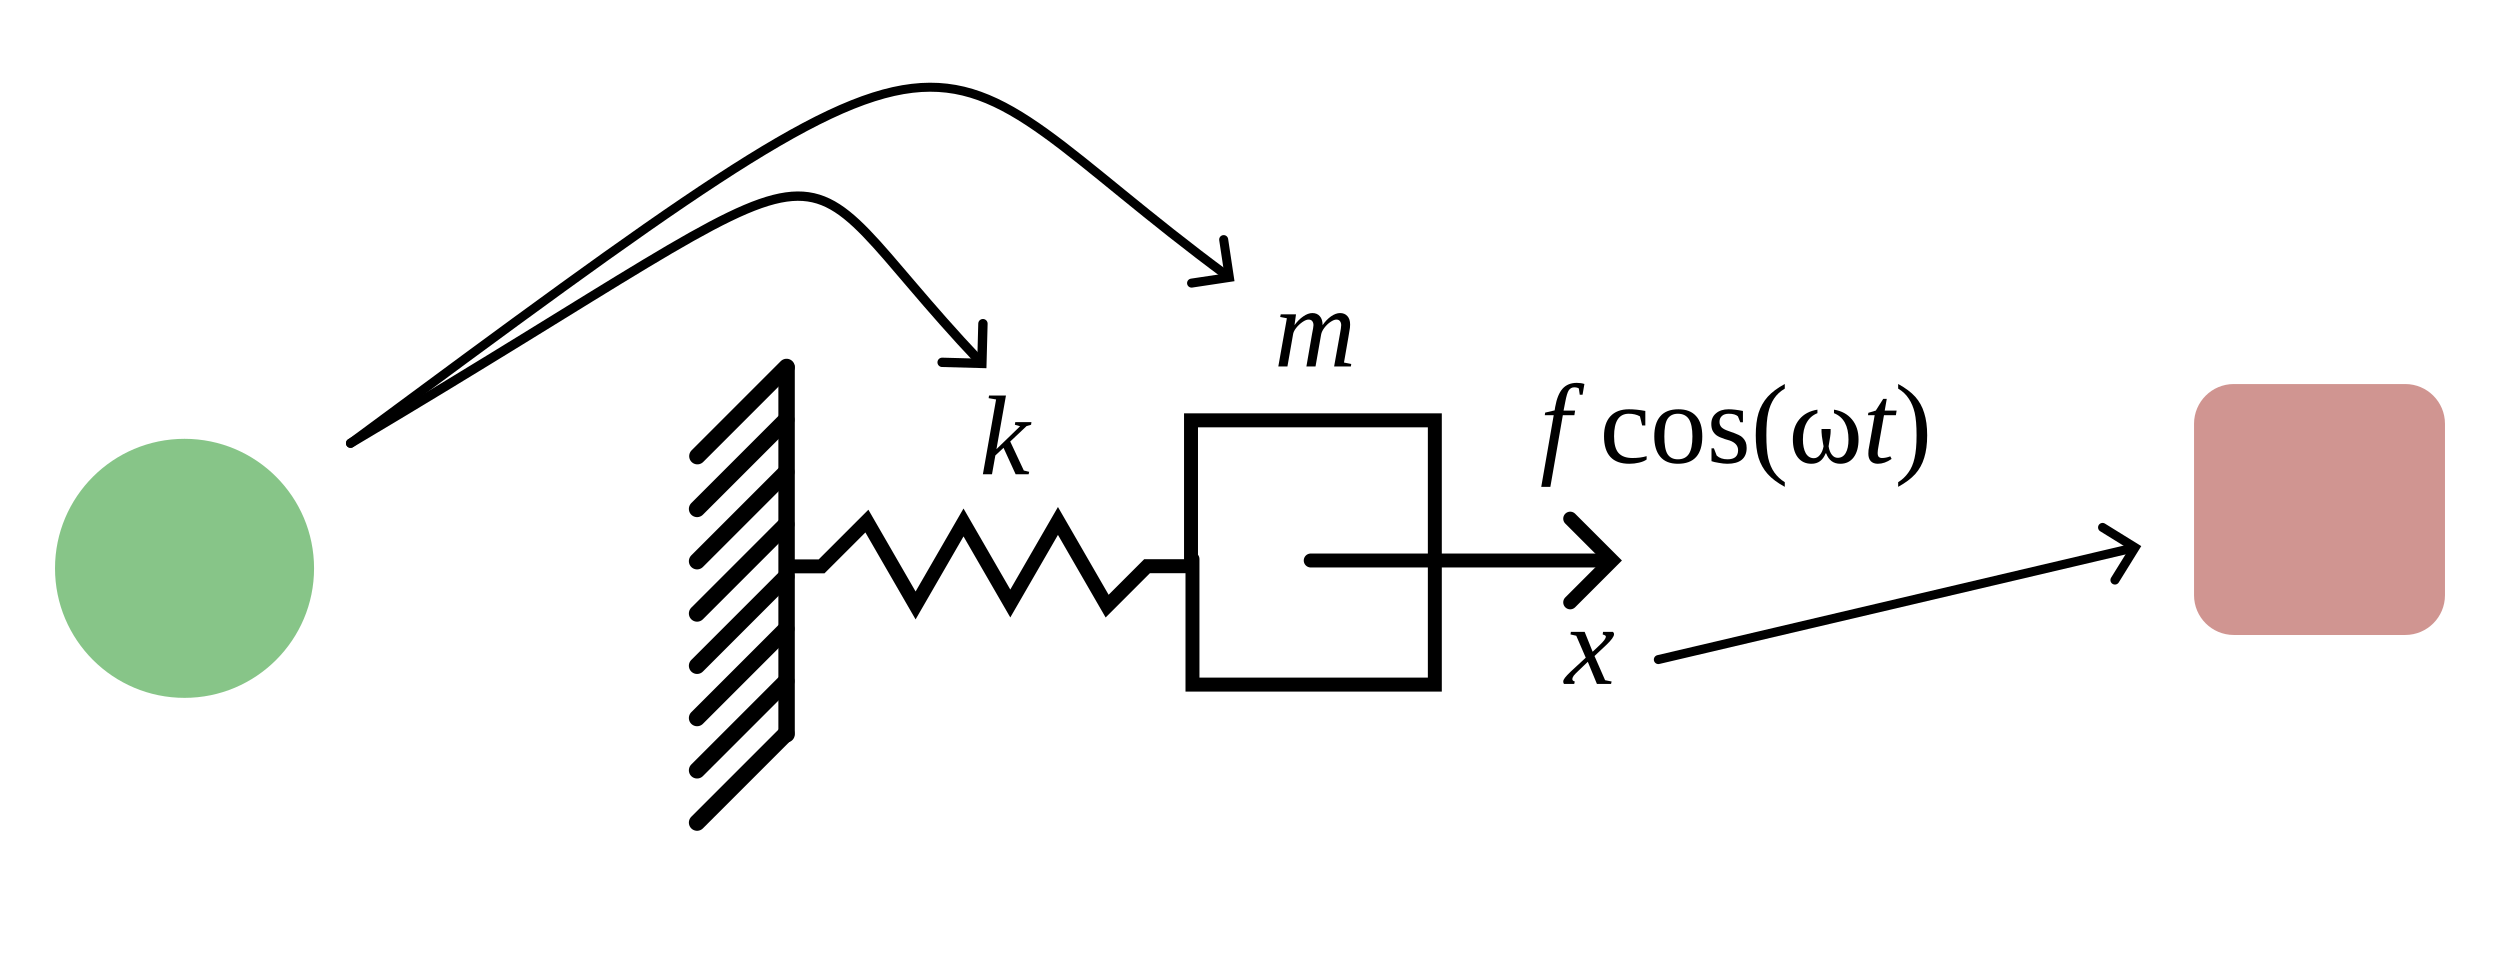
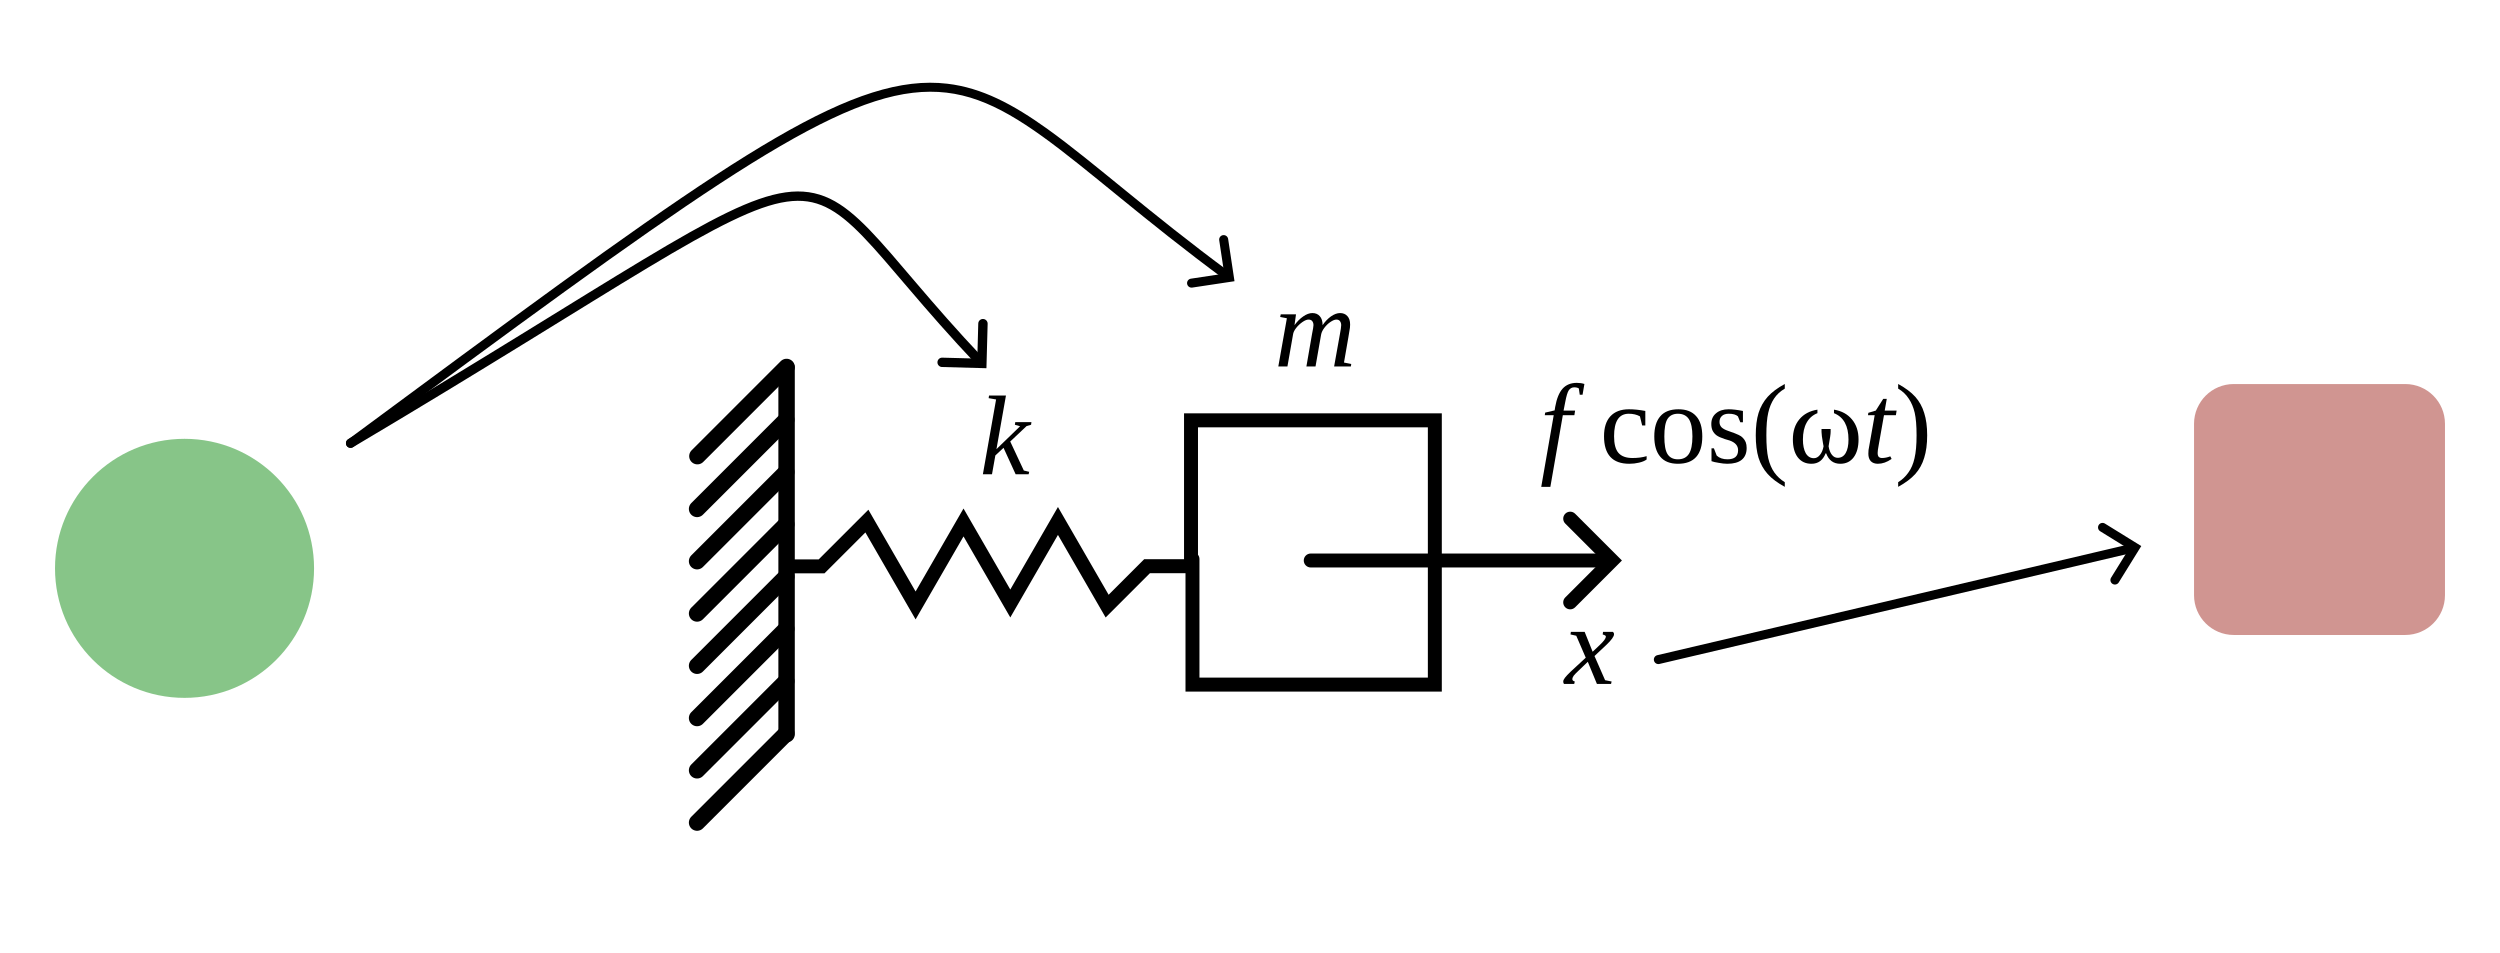
<svg xmlns="http://www.w3.org/2000/svg" xmlns:xlink="http://www.w3.org/1999/xlink" width="210mm" height="80mm" viewBox="0 0 210 80" version="1.1" id="svg1" xml:space="preserve">
-   <defs id="defs1">
-     <marker style="overflow:visible" id="marker9" refX="0" refY="0" orient="auto-start-reverse" markerWidth="1" markerHeight="1" viewBox="0 0 1 1" preserveAspectRatio="xMidYMid">
-       <path style="fill:none;stroke:context-stroke;stroke-width:1;stroke-linecap:round" d="M 3,-3 0,0 3,3" transform="rotate(180,0.125,0)" id="path9" />
-     </marker>
-     <marker style="overflow:visible" id="marker8" refX="0" refY="0" orient="auto-start-reverse" markerWidth="1" markerHeight="1" viewBox="0 0 1 1" preserveAspectRatio="xMidYMid">
-       <path style="fill:none;stroke:context-stroke;stroke-width:1;stroke-linecap:round" d="M 3,-3 0,0 3,3" transform="rotate(180,0.125,0)" id="path8" />
-     </marker>
-   </defs>
+   <defs id="defs1" />
  <g id="layer1">
    <path style="fill:none;stroke:#000000;stroke-width:1.38;stroke-linecap:round;stroke-dasharray:none;stroke-opacity:1" d="M 66.073,30.894 V 61.677" id="path10" />
    <path style="fill:none;stroke:#000000;stroke-width:1.172;stroke-linecap:round;stroke-dasharray:none;stroke-opacity:1" d="m 66.073,47.573 h 2.943 l 3.802,-3.802 4.092,7.087 4.025,-6.971 3.93,6.806 4.003,-6.933 4.131,7.155 3.355,-3.355 h 3.691 v -12.252 h 20.481 v 22.198 h -20.358 v -10.547" id="path11" />
-     <path style="fill:none;stroke:#000000;stroke-width:1.172;stroke-linecap:round;stroke-dasharray:none;stroke-opacity:1;marker-end:url(#marker8)" d="M 110.101,47.082 H 135.12" id="path12" />
+     <g id="path12">
+       <path style="color:#000000;fill:#000000;stroke-linecap:round;-inkscape-stroke:none" d="m 110.102,46.496 a 0.586,0.586 0 0 0 -0.586,0.586 0.586,0.586 0 0 0 0.586,0.586 h 25.018 a 0.586,0.586 0 0 0 0.588,-0.586 0.586,0.586 0 0 0 -0.588,-0.586 z" id="path7" />
+       <g id="g6">
+         <path style="color:#000000;fill:#000000;stroke-linecap:round;-inkscape-stroke:none" d="m 131.482,43.152 a 0.586,0.586 0 0 0 0,0.828 l 3.102,3.102 -3.102,3.102 a 0.586,0.586 0 0 0 0,0.83 0.586,0.586 0 0 0 0.828,0 l 3.932,-3.932 -3.932,-3.93 a 0.586,0.586 0 0 0 -0.828,0 z" id="path6" />
+       </g>
+     </g>
    <text xml:space="preserve" style="font-style:italic;font-variant:normal;font-weight:normal;font-stretch:normal;font-size:9.514px;font-family:'Times New Roman';-inkscape-font-specification:'Times New Roman,  Italic';fill:#000000;fill-opacity:1;stroke:none;stroke-width:1.172;stroke-linecap:round;stroke-dasharray:none;stroke-opacity:1" x="107.035" y="30.782" id="text12">
      <tspan id="tspan12" style="font-style:italic;font-variant:normal;font-weight:normal;font-stretch:normal;font-family:'Times New Roman';-inkscape-font-specification:'Times New Roman,  Italic';fill:#000000;fill-opacity:1;stroke:none;stroke-width:1.172" x="107.035" y="30.782">m</tspan>
    </text>
    <text xml:space="preserve" style="font-style:italic;font-variant:normal;font-weight:normal;font-stretch:normal;font-size:9.514px;font-family:'Times New Roman';-inkscape-font-specification:'Times New Roman,  Italic';fill:#000000;fill-opacity:1;stroke:none;stroke-width:1.172;stroke-linecap:round;stroke-dasharray:none;stroke-opacity:1" x="82.28" y="39.836" id="text13">
      <tspan id="tspan13" style="stroke-width:1.172" x="82.28" y="39.836">k</tspan>
    </text>
    <text xml:space="preserve" style="font-style:italic;font-variant:normal;font-weight:normal;font-stretch:normal;font-size:9.514px;font-family:'Times New Roman';-inkscape-font-specification:'Times New Roman,  Italic';fill:#000000;fill-opacity:1;stroke:none;stroke-width:1.172;stroke-linecap:round;stroke-dasharray:none;stroke-opacity:1" x="131.422" y="57.45" id="text14">
      <tspan id="tspan14" style="stroke-width:1.172" x="131.422" y="57.45">x</tspan>
    </text>
    <text xml:space="preserve" style="font-style:italic;font-variant:normal;font-weight:normal;font-stretch:normal;font-size:9.514px;font-family:'Times New Roman';-inkscape-font-specification:'Times New Roman,  Italic';fill:#000000;fill-opacity:1;stroke:none;stroke-width:1.172;stroke-linecap:round;stroke-dasharray:none;stroke-opacity:1" x="129.356" y="38.866" id="text15">
      <tspan id="tspan15" style="font-style:italic;font-variant:normal;font-weight:normal;font-stretch:normal;font-family:'Times New Roman';-inkscape-font-specification:'Times New Roman,  Italic';stroke-width:1.172" x="129.356" y="38.866">f <tspan style="font-style:normal;font-variant:normal;font-weight:normal;font-stretch:normal;font-family:'Times New Roman';-inkscape-font-specification:'Times New Roman, ';stroke-width:1.172" id="tspan16">cos(ω</tspan>t<tspan style="font-style:normal;font-variant:normal;font-weight:normal;font-stretch:normal;font-family:'Times New Roman';-inkscape-font-specification:'Times New Roman, ';stroke-width:1.172" id="tspan17">)</tspan>
      </tspan>
    </text>
    <path style="fill:none;fill-opacity:1;stroke:#000000;stroke-width:1.38;stroke-linecap:round;stroke-dasharray:none;stroke-opacity:1" d="m 66.073,30.825 -7.492,7.492" id="path17" />
    <path style="fill:none;fill-opacity:1;stroke:#000000;stroke-width:1.38;stroke-linecap:round;stroke-dasharray:none;stroke-opacity:1" d="M 66.047,35.257 58.555,42.749" id="path17-1" />
    <use x="0" y="0" xlink:href="#path17-1" id="use23" transform="translate(-9.7059264e-7,4.391296)" />
    <use x="0" y="0" xlink:href="#use23" id="use25" transform="translate(-9.7059264e-7,4.391296)" />
    <use x="0" y="0" xlink:href="#use25" id="use26" transform="translate(-9.7059264e-7,4.391296)" />
    <use x="0" y="0" xlink:href="#use26" id="use27" transform="translate(-9.7059264e-7,4.391296)" />
    <use x="0" y="0" xlink:href="#use27" id="use28" transform="translate(-9.7059264e-7,4.391296)" />
    <use x="0" y="0" xlink:href="#use28" id="use29" transform="translate(-9.7059264e-7,4.391296)" />
    <circle style="fill:#87c588;fill-opacity:1;stroke:none;stroke-width:0.55;stroke-opacity:1" id="use30" cx="15.501" cy="47.741" r="10.88" />
    <rect style="fill:#d09591;fill-opacity:1;stroke:none;stroke-width:0.55;stroke-opacity:0.249" id="use35" width="21.079" height="21.079" x="184.299" y="32.259" ry="3.339" />
-     <path style="fill:none;fill-opacity:1;stroke:#000000;stroke-width:0.757;stroke-linecap:round;stroke-dasharray:none;stroke-opacity:1;marker-end:url(#marker9)" d="M 29.44,37.24 C 84.378,-3.374 75.774,3.013 103.115,23.19" id="path35" />
-     <path style="fill:none;fill-opacity:1;stroke:#000000;stroke-width:0.787;stroke-linecap:round;stroke-dasharray:none;stroke-opacity:1;marker-end:url(#marker9)" d="M 29.454,37.224 C 74.67,10.395 64.16,11.202 82.342,30.383" id="path42" />
-     <path style="fill:none;fill-opacity:1;stroke:#000000;stroke-width:0.757;stroke-linecap:round;stroke-dasharray:none;stroke-opacity:1;marker-end:url(#marker8)" d="M 139.301,55.404 179.161,46.038" id="path43" />
+     <g id="path35">
+       <path style="color:#000000;fill:#000000;stroke-linecap:round;-inkscape-stroke:none" d="M 79.578,7.033 C 78.617,6.919 77.626,6.92 76.582,7.043 68.23,8.027 56.684,16.628 29.215,36.936 a 0.379,0.379 0 0 0 -0.08,0.529 0.379,0.379 0 0 0 0.531,0.08 C 57.135,17.238 68.755,8.727 76.67,7.795 80.628,7.329 83.708,8.689 87.574,11.469 c 3.866,2.78 8.466,6.97 15.316,12.025 a 0.379,0.379 0 0 0 0.529,-0.078 0.379,0.379 0 0 0 -0.08,-0.531 C 96.52,17.852 91.943,13.679 88.016,10.855 85.07,8.738 82.461,7.374 79.578,7.033 Z" id="path13" />
+       <g id="g8">
+         <path style="color:#000000;fill:#000000;stroke-linecap:round;-inkscape-stroke:none" d="m 102.732,19.752 a 0.379,0.379 0 0 0 -0.318,0.43 l 0.422,2.803 -2.803,0.424 a 0.379,0.379 0 0 0 -0.316,0.43 0.379,0.379 0 0 0 0.43,0.318 l 3.551,-0.535 -0.535,-3.551 a 0.379,0.379 0 0 0 -0.43,-0.318 z" id="path8" />
+       </g>
+     </g>
+     <g id="path42">
+       <path style="color:#000000;fill:#000000;stroke-linecap:round;-inkscape-stroke:none" d="m 67.941,16.146 c -0.618,-0.089 -1.267,-0.085 -1.961,0.014 -2.775,0.395 -6.282,2.238 -11.947,5.641 -5.666,3.402 -13.482,8.38 -24.781,15.084 a 0.394,0.394 0 0 0 -0.137,0.539 0.394,0.394 0 0 0 0.539,0.139 c 11.309,-6.71 19.136,-11.694 24.785,-15.086 5.649,-3.392 9.13,-5.178 11.652,-5.537 1.261,-0.179 2.276,-0.022 3.277,0.459 1.001,0.481 1.99,1.302 3.113,2.463 2.247,2.322 5.015,5.983 9.574,10.793 a 0.394,0.394 0 0 0 0.557,0.016 0.394,0.394 0 0 0 0.014,-0.557 C 78.096,25.333 75.358,21.699 73.049,19.312 71.894,18.119 70.843,17.233 69.711,16.689 69.145,16.418 68.559,16.236 67.941,16.146 Z" id="path3" />
+       <g id="g2">
+         <path style="color:#000000;fill:#000000;stroke-linecap:round;-inkscape-stroke:none" d="m 82.576,26.793 a 0.394,0.394 0 0 0 -0.402,0.383 l -0.08,2.945 -2.945,-0.078 a 0.394,0.394 0 0 0 -0.404,0.383 0.394,0.394 0 0 0 0.383,0.404 l 3.732,0.1 0.102,-3.732 a 0.394,0.394 0 0 0 -0.385,-0.404 z" id="path2" />
+       </g>
+     </g>
+     <g id="path43">
+       <path style="color:#000000;fill:#000000;stroke-linecap:round;-inkscape-stroke:none" d="m 179.074,45.67 -39.859,9.365 a 0.379,0.379 0 0 0 -0.281,0.455 0.379,0.379 0 0 0 0.455,0.283 l 39.859,-9.367 a 0.379,0.379 0 0 0 0.281,-0.455 0.379,0.379 0 0 0 -0.455,-0.281 z" id="path5" />
+       <g id="g4">
+         <path style="color:#000000;fill:#000000;stroke-linecap:round;-inkscape-stroke:none" d="m 176.812,43.98 a 0.379,0.379 0 0 0 -0.521,0.123 0.379,0.379 0 0 0 0.123,0.521 l 2.41,1.492 -1.492,2.408 a 0.379,0.379 0 0 0 0.121,0.521 0.379,0.379 0 0 0 0.521,-0.121 l 1.893,-3.055 z" id="path4" />
+       </g>
+     </g>
  </g>
</svg>
